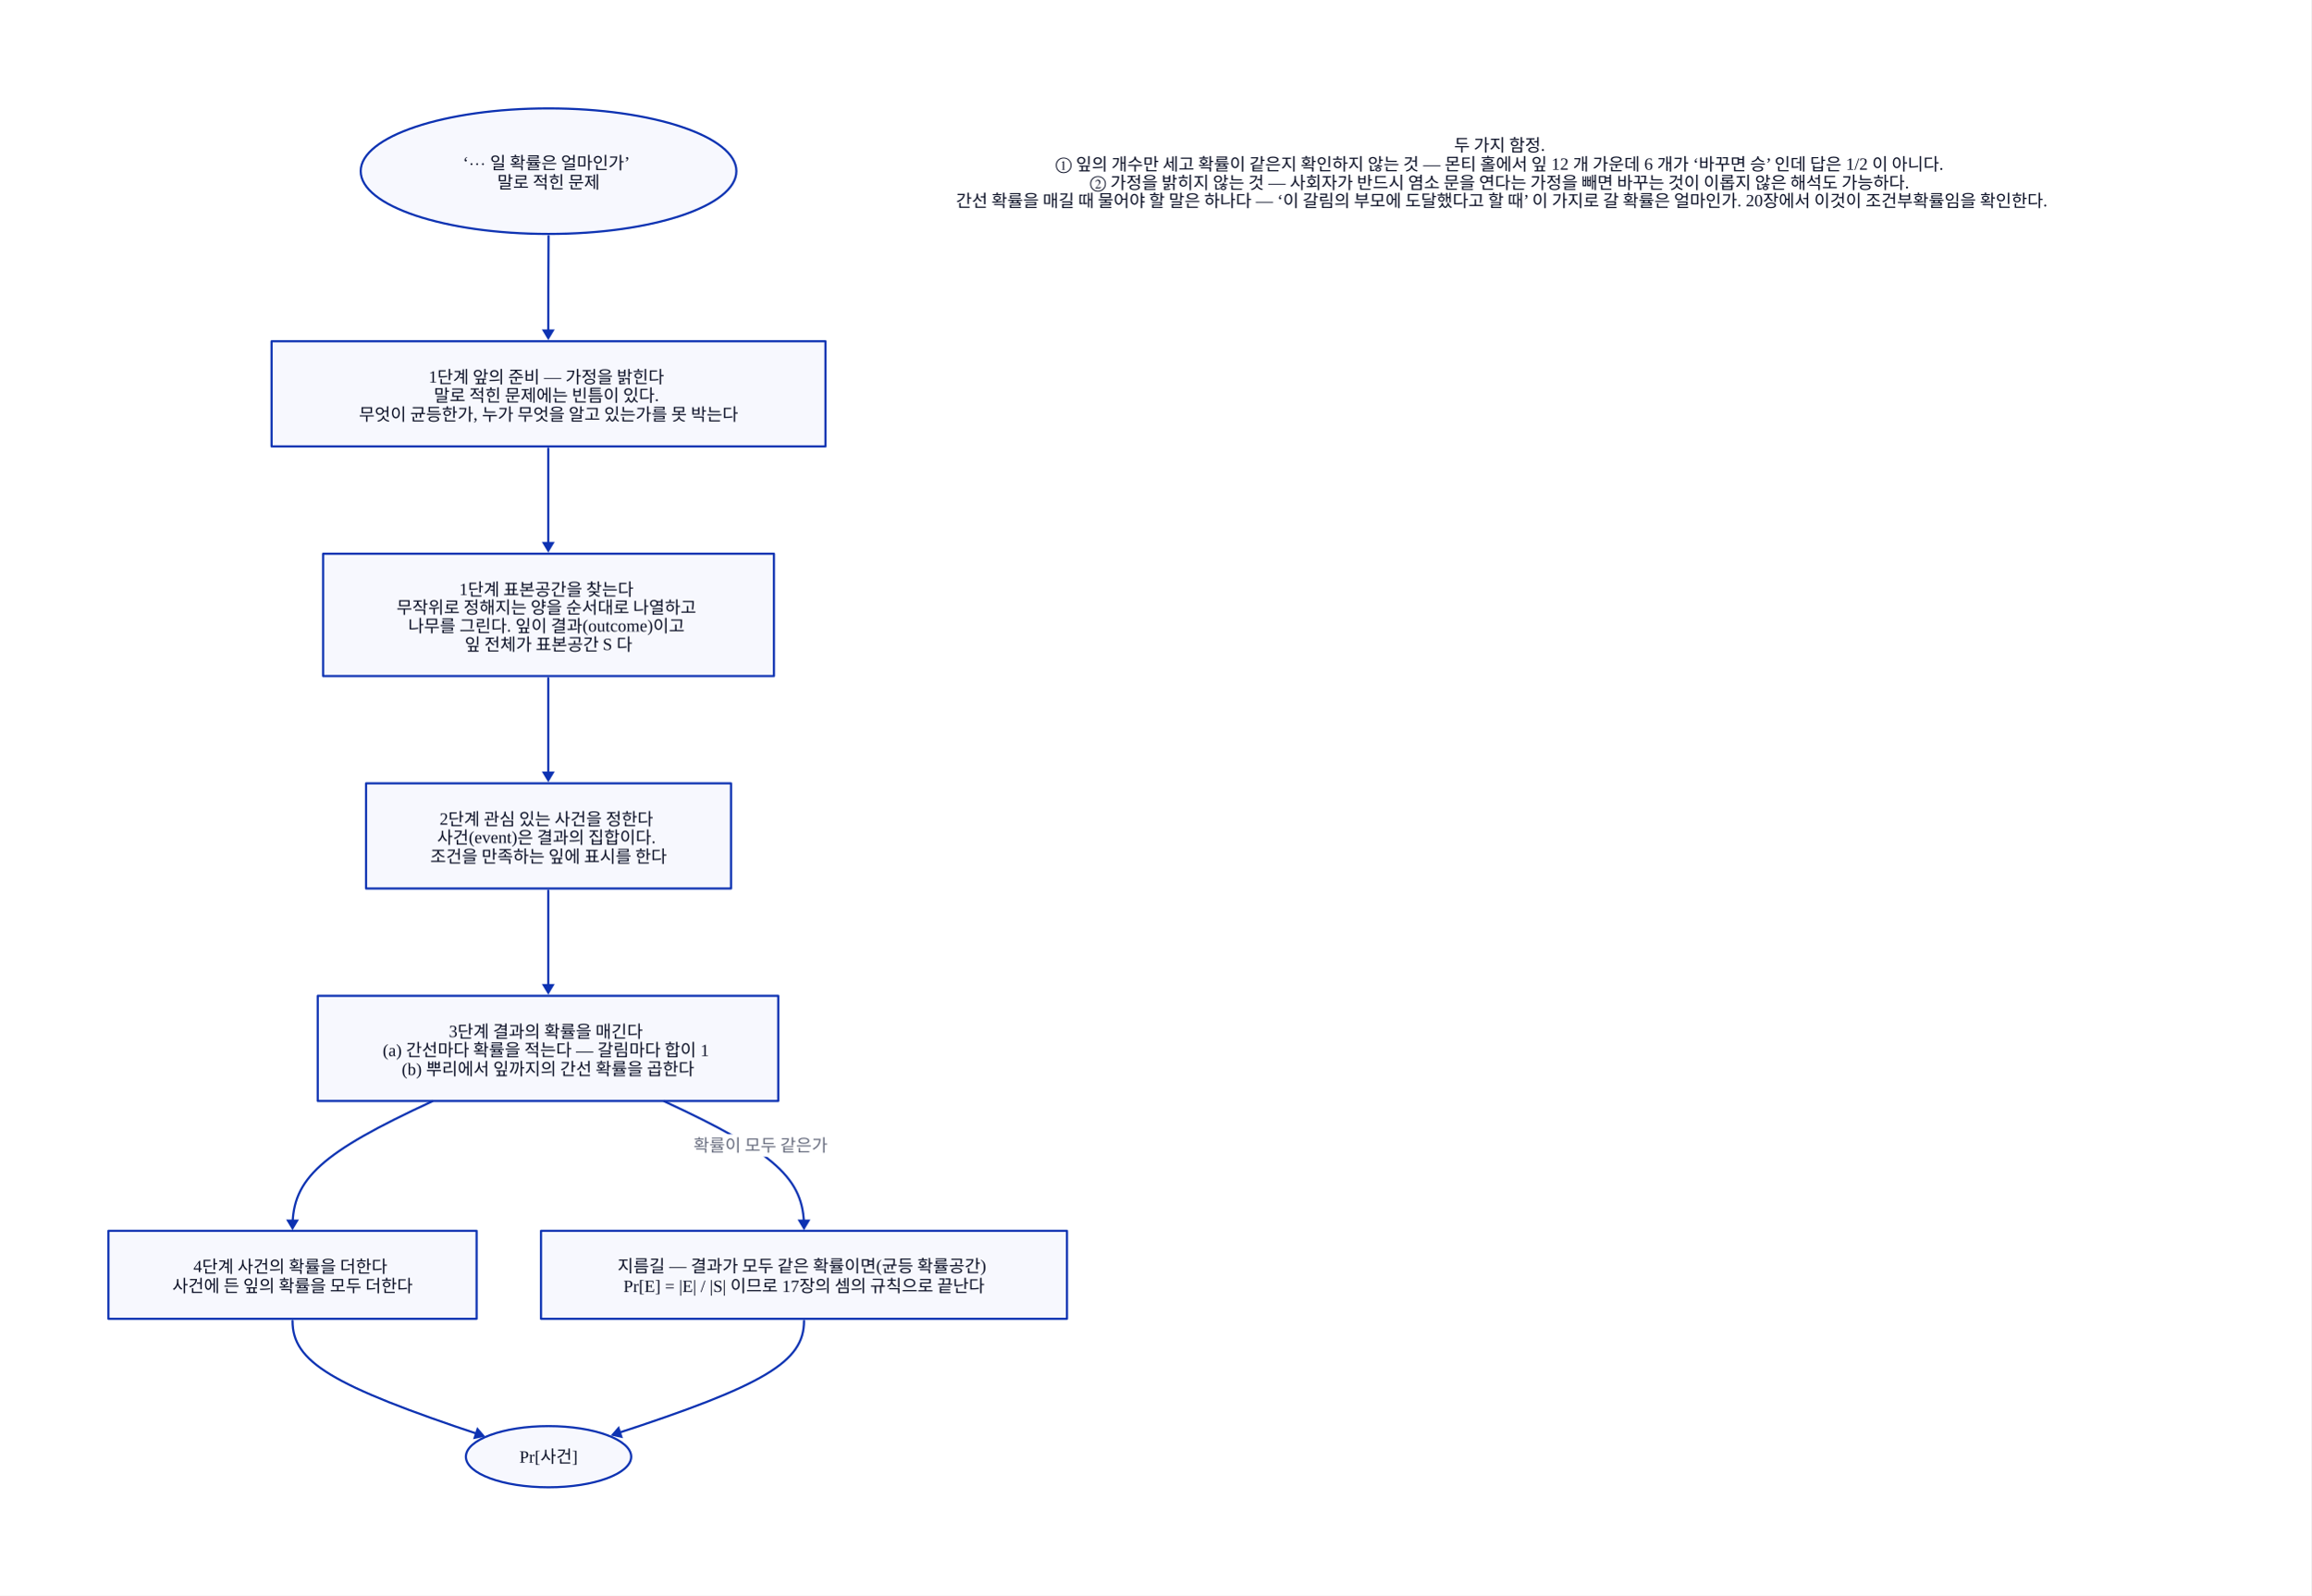
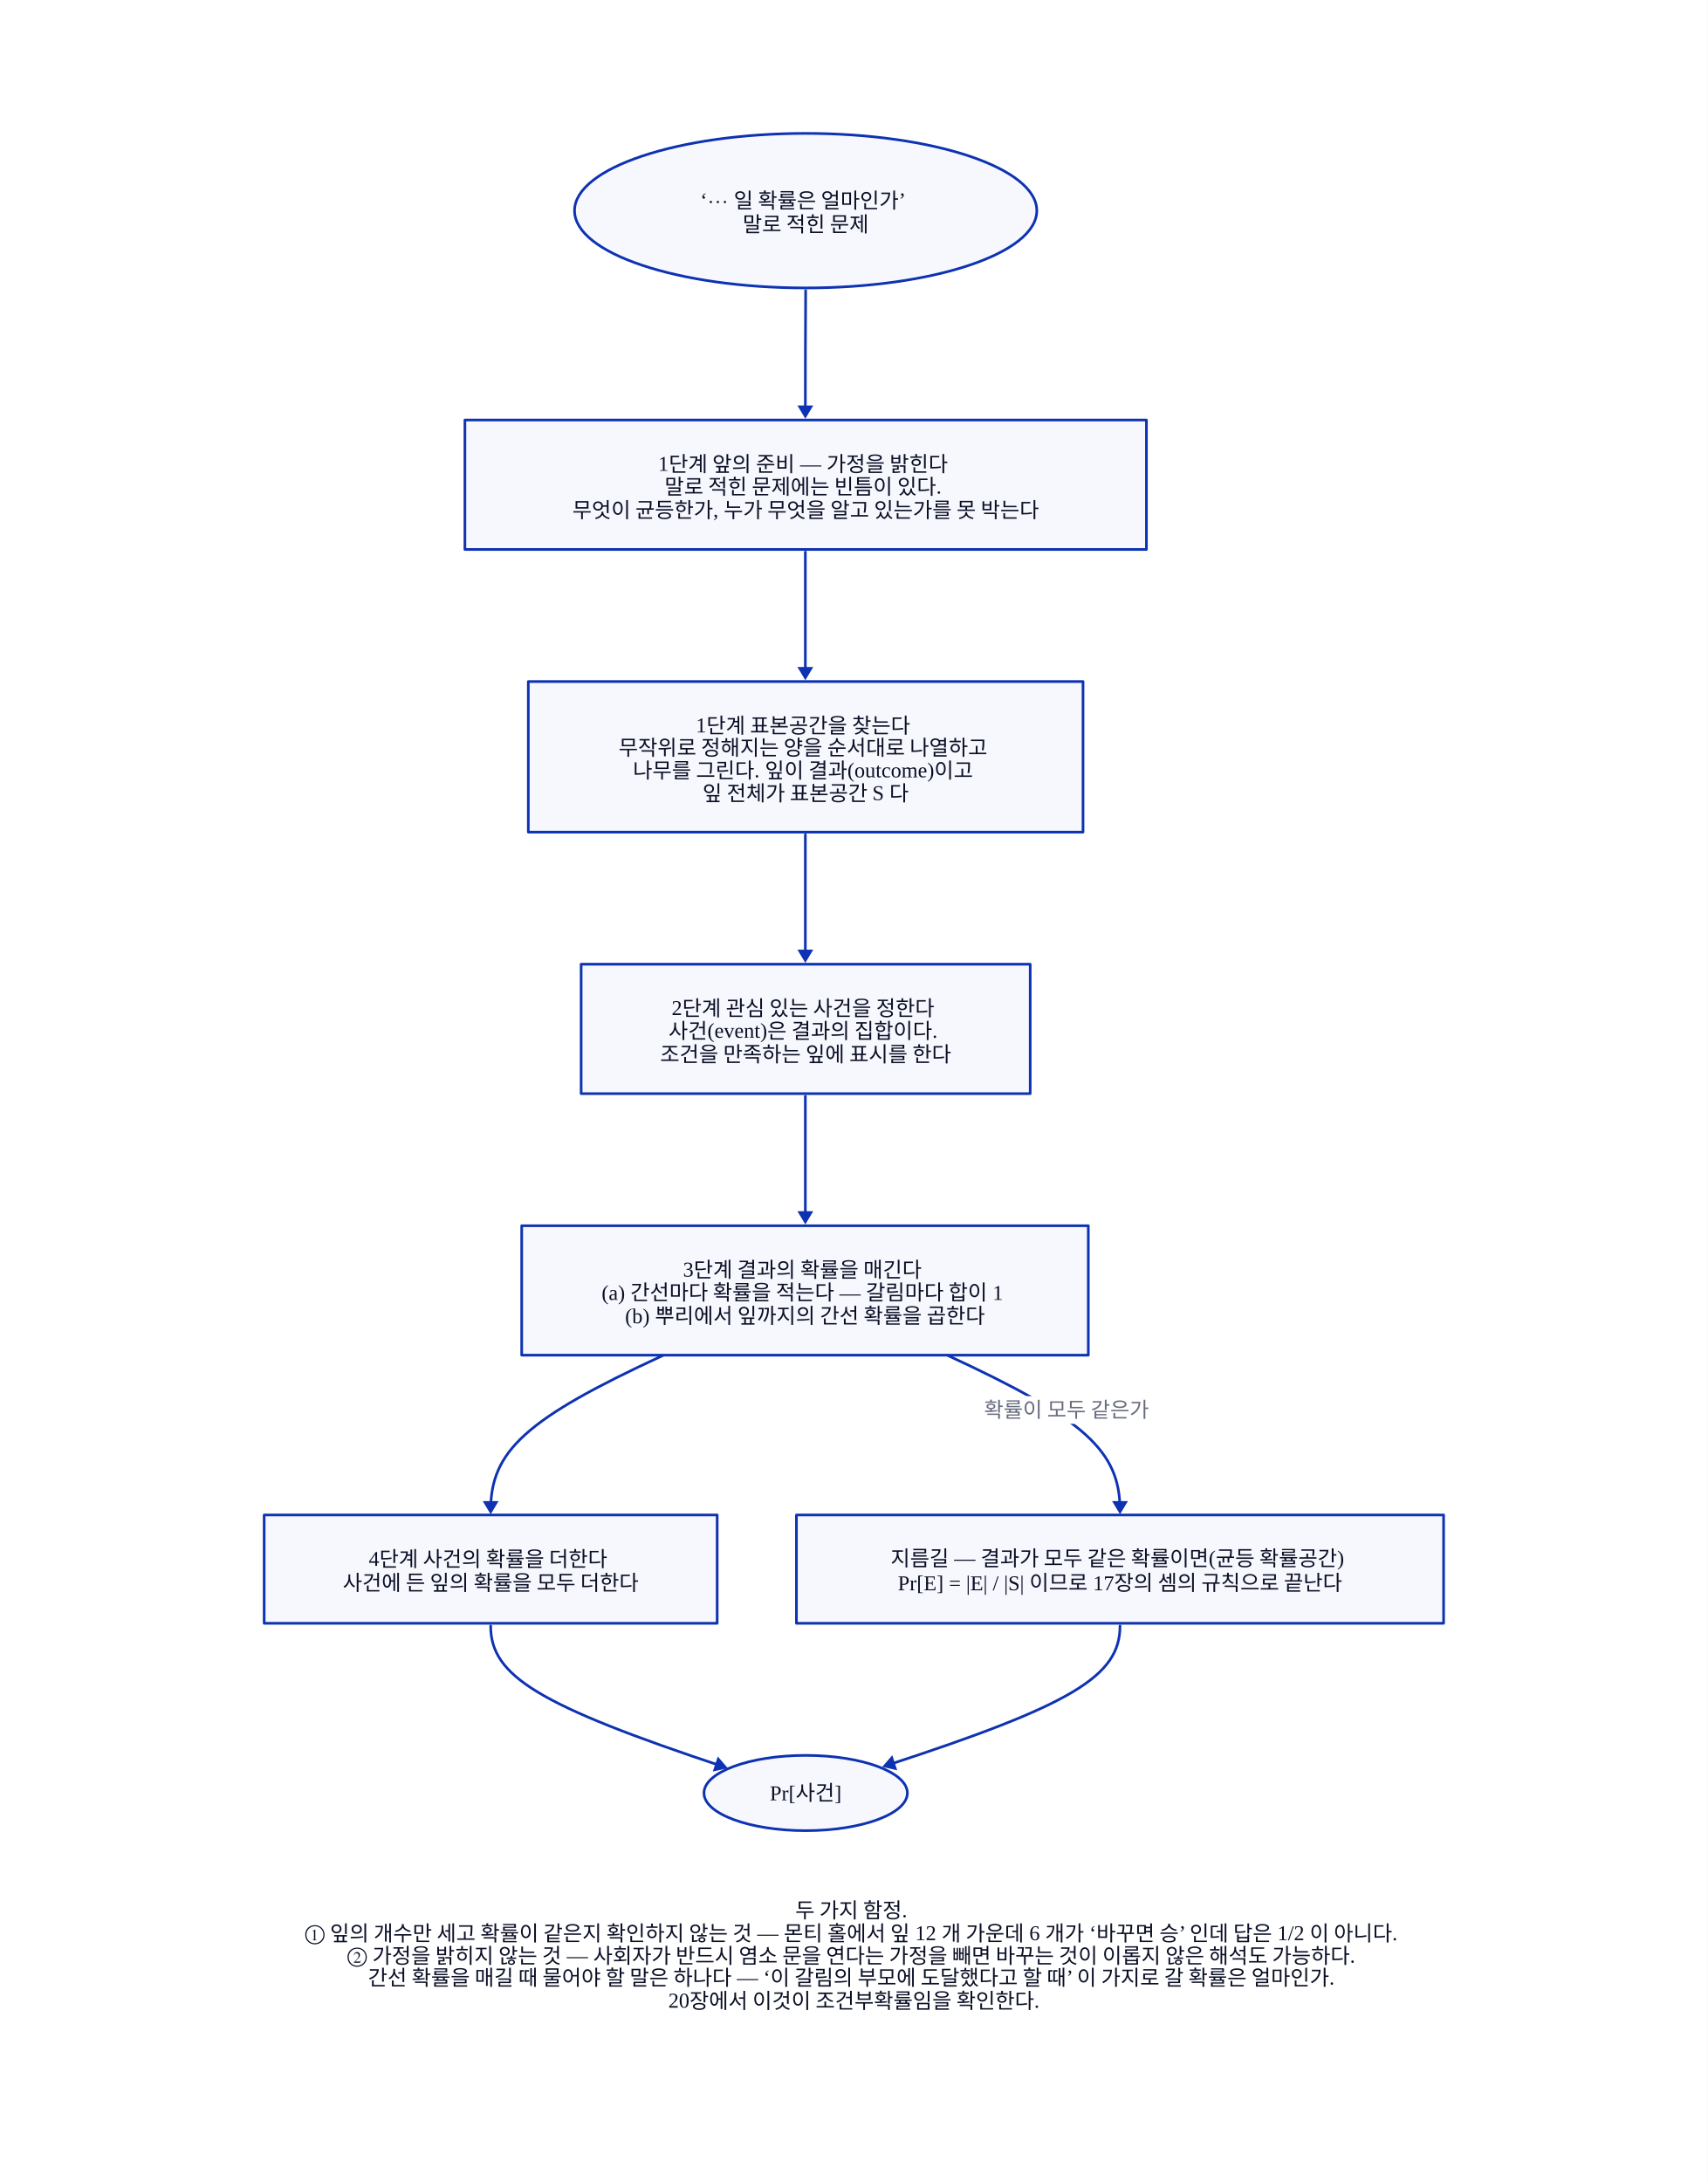
- <svg xmlns="http://www.w3.org/2000/svg" width="2153" height="1487" class="d2-1117863558 d2-svg" viewBox="-101 -101 2153 1487">
-   <rect width="2153" height="1487" x="-101" y="-101" rx="0" style="fill:#fff" />
-   <style>.connection,.shape{stroke-linejoin:round}.shape{shape-rendering:geometricPrecision}.connection{stroke-linecap:round}.d2-1117863558 .fill-N1{fill:#0a0f25}.d2-1117863558 .fill-B6{fill:#f7f8fe}.d2-1117863558 .stroke-B1{stroke:#0d32b2}.s0{stroke-width:2}.s1{text-anchor:middle;font-size:16px}</style>
+ <svg xmlns="http://www.w3.org/2000/svg" width="1293" height="1652" class="d2-2305854393 d2-svg" viewBox="-200 -101 1293 1652">
+   <rect width="1293" height="1652" x="-200" y="-101" rx="0" style="fill:#fff" />
+   <style>.connection,.shape{stroke-linejoin:round}.shape{shape-rendering:geometricPrecision}.connection{stroke-linecap:round}.d2-2305854393 .fill-N1{fill:#0a0f25}.d2-2305854393 .fill-B6{fill:#f7f8fe}.d2-2305854393 .stroke-B1{stroke:#0d32b2}.s0{stroke-width:2}.s1{text-anchor:middle;font-size:16px}</style>
  <g>
    <g class="shape">
      <ellipse cx="410" cy="58.5" class="shape stroke-B1 fill-B6 s0" rx="175" ry="58.5" />
    </g>
    <text x="410" y="56" class="text-bold fill-N1 s1">
      <tspan x="410" dy="0">‘⋯ 일 확률은 얼마인가’</tspan>
      <tspan x="410" dy="18.5">말로 적힌 문제</tspan>
    </text>
  </g>
  <g>
    <g class="shape">
      <path d="M152 217h516v98H152z" class="stroke-B1 fill-B6 s0" />
    </g>
    <text x="410" y="255.5" class="text-bold fill-N1 s1">
      <tspan x="410" dy="0">1단계 앞의 준비 — 가정을 밝힌다</tspan>
      <tspan x="410" dy="17.667">말로 적힌 문제에는 빈틈이 있다.</tspan>
      <tspan x="410" dy="17.667">무엇이 균등한가, 누가 무엇을 알고 있는가를 못 박는다</tspan>
    </text>
  </g>
  <g>
    <g class="shape">
      <path d="M200 415h420v114H200z" class="stroke-B1 fill-B6 s0" />
    </g>
    <text x="410" y="453.5" class="text-bold fill-N1 s1">
      <tspan x="410" dy="0">1단계 표본공간을 찾는다</tspan>
      <tspan x="410" dy="17.25">무작위로 정해지는 양을 순서대로 나열하고</tspan>
      <tspan x="410" dy="17.25">나무를 그린다. 잎이 결과(outcome)이고</tspan>
      <tspan x="410" dy="17.25">잎 전체가 표본공간 S 다</tspan>
    </text>
  </g>
  <g>
    <g class="shape">
      <path d="M240 629h340v98H240z" class="stroke-B1 fill-B6 s0" />
    </g>
    <text x="410" y="667.5" class="text-bold fill-N1 s1">
      <tspan x="410" dy="0">2단계 관심 있는 사건을 정한다</tspan>
      <tspan x="410" dy="17.667">사건(event)은 결과의 집합이다.</tspan>
      <tspan x="410" dy="17.667">조건을 만족하는 잎에 표시를 한다</tspan>
    </text>
  </g>
  <g>
    <g class="shape">
      <path d="M195 827h429v98H195z" class="stroke-B1 fill-B6 s0" />
    </g>
    <text x="409.5" y="865.5" class="text-bold fill-N1 s1">
      <tspan x="409.5" dy="0">3단계 결과의 확률을 매긴다</tspan>
      <tspan x="409.5" dy="17.667">(a) 간선마다 확률을 적는다 — 갈림마다 합이 1</tspan>
      <tspan x="409.5" dy="17.667">(b) 뿌리에서 잎까지의 간선 확률을 곱한다</tspan>
    </text>
  </g>
  <g>
    <g class="shape">
      <path d="M0 1046h343v82H0z" class="stroke-B1 fill-B6 s0" />
    </g>
    <text x="171.5" y="1084.5" class="text-bold fill-N1 s1">
      <tspan x="171.5" dy="0">4단계 사건의 확률을 더한다</tspan>
      <tspan x="171.5" dy="18.5">사건에 든 잎의 확률을 모두 더한다</tspan>
    </text>
  </g>
  <g>
    <g class="shape">
      <ellipse cx="410" cy="1256.5" class="shape stroke-B1 fill-B6 s0" rx="77" ry="28.5" />
    </g>
    <text x="410" y="1262" class="text-bold fill-N1 s1">Pr[사건]</text>
  </g>
  <g>
    <g class="shape">
      <path d="M403 1046h490v82H403z" class="stroke-B1 fill-B6 s0" />
    </g>
    <text x="648" y="1084.5" class="text-bold fill-N1 s1">
      <tspan x="648" dy="0">지름길 — 결과가 모두 같은 확률이면(균등 확률공간)</tspan>
      <tspan x="648" dy="18.5">Pr[E] = |E| / |S| 이므로 17장의 셈의 규칙으로 끝난다</tspan>
    </text>
  </g>
-   <text x="1298" y="40" class="fill-N1 s1">
-     <tspan x="1298" dy="0">두 가지 함정.</tspan>
-     <tspan x="1298" dy="17.25">① 잎의 개수만 세고 확률이 같은지 확인하지 않는 것 — 몬티 홀에서 잎 12 개 가운데 6 개가 ‘바꾸면 승’ 인데 답은 1/2 이 아니다.</tspan>
-     <tspan x="1298" dy="17.25">② 가정을 밝히지 않는 것 — 사회자가 반드시 염소 문을 연다는 가정을 빼면 바꾸는 것이 이롭지 않은 해석도 가능하다.</tspan>
-     <tspan x="1298" dy="17.25">간선 확률을 매길 때 물어야 할 말은 하나다 — ‘이 갈림의 부모에 도달했다고 할 때’ 이 가지로 갈 확률은 얼마인가. 20장에서 이것이 조건부확률임을 확인한다.</tspan>
+   <path fill="transparent" stroke="transparent" d="M-99 1305H992v145H-99z" class="shape s0" />
+   <text x="446.5" y="1351" class="fill-N1 s1">
+     <tspan x="446.5" dy="0">두 가지 함정.</tspan>
+     <tspan x="446.5" dy="17">① 잎의 개수만 세고 확률이 같은지 확인하지 않는 것 — 몬티 홀에서 잎 12 개 가운데 6 개가 ‘바꾸면 승’ 인데 답은 1/2 이 아니다.</tspan>
+     <tspan x="446.5" dy="17">② 가정을 밝히지 않는 것 — 사회자가 반드시 염소 문을 연다는 가정을 빼면 바꾸는 것이 이롭지 않은 해석도 가능하다.</tspan>
+     <tspan x="446.5" dy="17">간선 확률을 매길 때 물어야 할 말은 하나다 — ‘이 갈림의 부모에 도달했다고 할 때’ 이 가지로 갈 확률은 얼마인가.</tspan>
+     <tspan x="446.5" dy="17">20장에서 이것이 조건부확률임을 확인한다.</tspan>
  </text>
-   <marker id="mk-d2-1117863558-3488378134" markerHeight="12" markerUnits="userSpaceOnUse" markerWidth="10" orient="auto" refX="7" refY="6" viewBox="0 0 10 12">
+   <marker id="mk-d2-2305854393-3488378134" markerHeight="12" markerUnits="userSpaceOnUse" markerWidth="10" orient="auto" refX="7" refY="6" viewBox="0 0 10 12">
    <path stroke-width="2" d="m0 0 10 6-10 6z" class="connection" style="fill:#0d32b2" />
  </marker>
-   <path fill="none" marker-end="url(#mk-d2-1117863558-3488378134)" d="M409.99 119c-.19 38-.24 58-.24 94" class="connection stroke-B1 s0" mask="url(#d2-1117863558)" />
-   <path fill="none" marker-end="url(#mk-d2-1117863558-3488378134)" d="M409.75 317v94" class="connection stroke-B1 s0" mask="url(#d2-1117863558)" />
-   <path fill="none" marker-end="url(#mk-d2-1117863558-3488378134)" d="M409.75 531v94" class="connection stroke-B1 s0" mask="url(#d2-1117863558)" />
-   <path fill="none" marker-end="url(#mk-d2-1117863558-3488378134)" d="M409.75 729v94" class="connection stroke-B1 s0" mask="url(#d2-1117863558)" />
-   <path fill="none" marker-end="url(#mk-d2-1117863558-3488378134)" d="M301.684 925.339C197.9 973.3 171.5 997.7 171.5 1042.5" class="connection stroke-B1 s0" mask="url(#d2-1117863558)" />
-   <path fill="none" marker-end="url(#mk-d2-1117863558-3488378134)" d="M171.5 1130c0 38 36.1 60 176.704 106.738" class="connection stroke-B1 s0" mask="url(#d2-1117863558)" />
-   <path fill="none" marker-end="url(#mk-d2-1117863558-3488378134)" d="M517.816 925.339C621.6 973.3 648 997.7 648 1042.5" class="connection stroke-B1 s0" mask="url(#d2-1117863558)" />
+   <path fill="none" marker-end="url(#mk-d2-2305854393-3488378134)" d="M409.99 119c-.19 38-.24 58-.24 94" class="connection stroke-B1 s0" mask="url(#d2-2305854393)" />
+   <path fill="none" marker-end="url(#mk-d2-2305854393-3488378134)" d="M409.75 317v94" class="connection stroke-B1 s0" mask="url(#d2-2305854393)" />
+   <path fill="none" marker-end="url(#mk-d2-2305854393-3488378134)" d="M409.75 531v94" class="connection stroke-B1 s0" mask="url(#d2-2305854393)" />
+   <path fill="none" marker-end="url(#mk-d2-2305854393-3488378134)" d="M409.75 729v94" class="connection stroke-B1 s0" mask="url(#d2-2305854393)" />
+   <path fill="none" marker-end="url(#mk-d2-2305854393-3488378134)" d="M301.684 925.339C197.9 973.3 171.5 997.7 171.5 1042.5" class="connection stroke-B1 s0" mask="url(#d2-2305854393)" />
+   <path fill="none" marker-end="url(#mk-d2-2305854393-3488378134)" d="M171.5 1130c0 38 36.1 60 176.704 106.738" class="connection stroke-B1 s0" mask="url(#d2-2305854393)" />
+   <path fill="none" marker-end="url(#mk-d2-2305854393-3488378134)" d="M517.816 925.339C621.6 973.3 648 997.7 648 1042.5" class="connection stroke-B1 s0" mask="url(#d2-2305854393)" />
  <text x="607.5" y="972" style="fill:#676c7e;text-anchor:middle;font-size:16px">확률이 모두 같은가</text>
-   <path fill="none" marker-end="url(#mk-d2-1117863558-3488378134)" d="M648 1130c0 38-36.2 59.8-177.197 105.76" class="connection stroke-B1 s0" mask="url(#d2-1117863558)" />
-   <mask id="d2-1117863558" width="2153" height="1487" x="-101" y="-101" maskUnits="userSpaceOnUse">
-     <path fill="#fff" d="M-101-101h2153v1487H-101z" />
+   <path fill="none" marker-end="url(#mk-d2-2305854393-3488378134)" d="M648 1130c0 38-36.2 59.8-177.197 105.76" class="connection stroke-B1 s0" mask="url(#d2-2305854393)" />
+   <mask id="d2-2305854393" width="1293" height="1652" x="-200" y="-101" maskUnits="userSpaceOnUse">
+     <path fill="#fff" d="M-200-101h1293v1652H-200z" />
    <path d="M525 956h165v21H525z" />
  </mask>
</svg>
